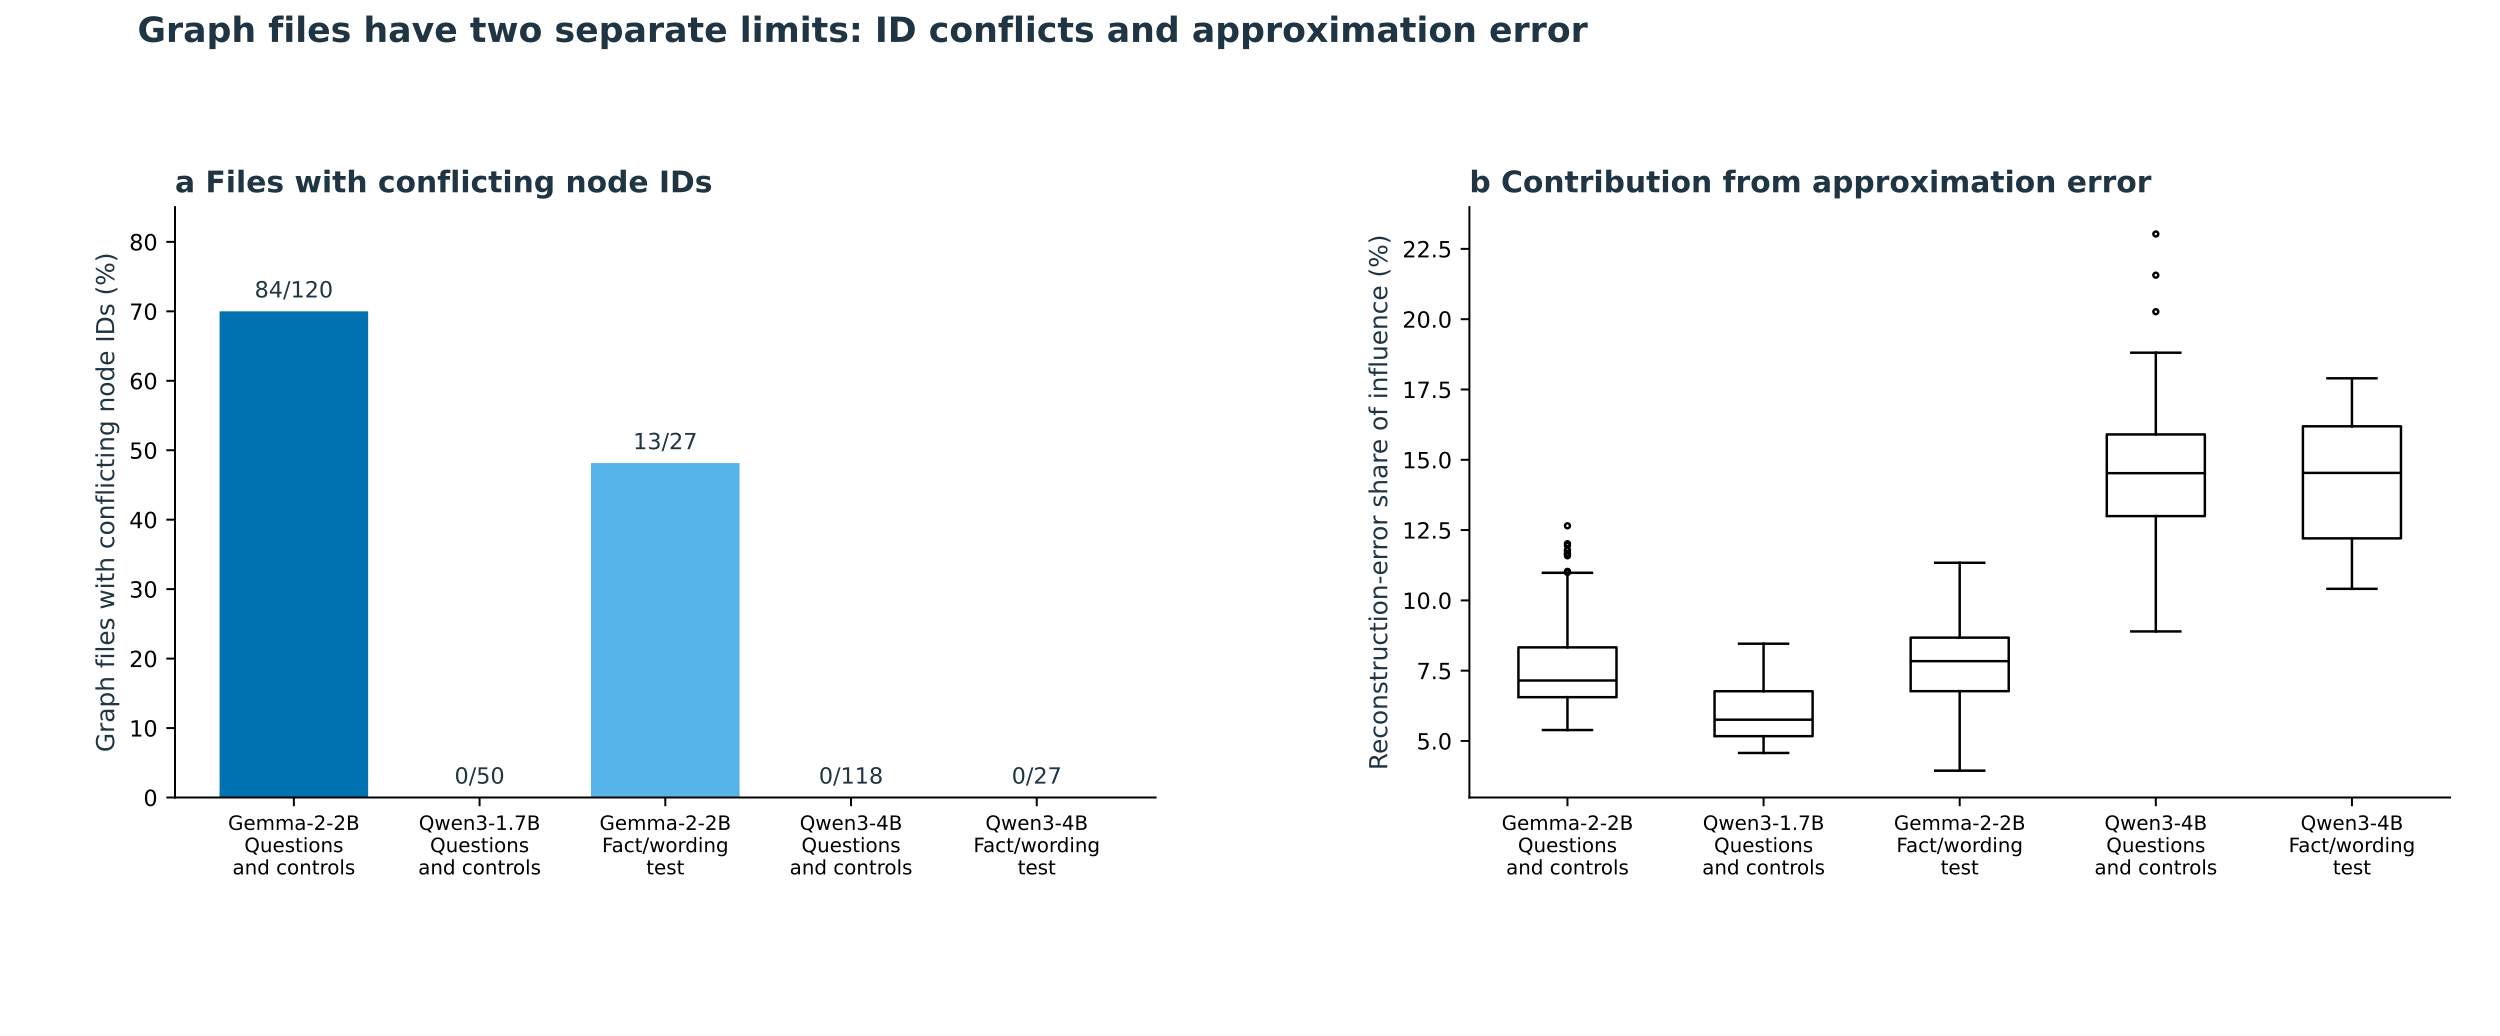
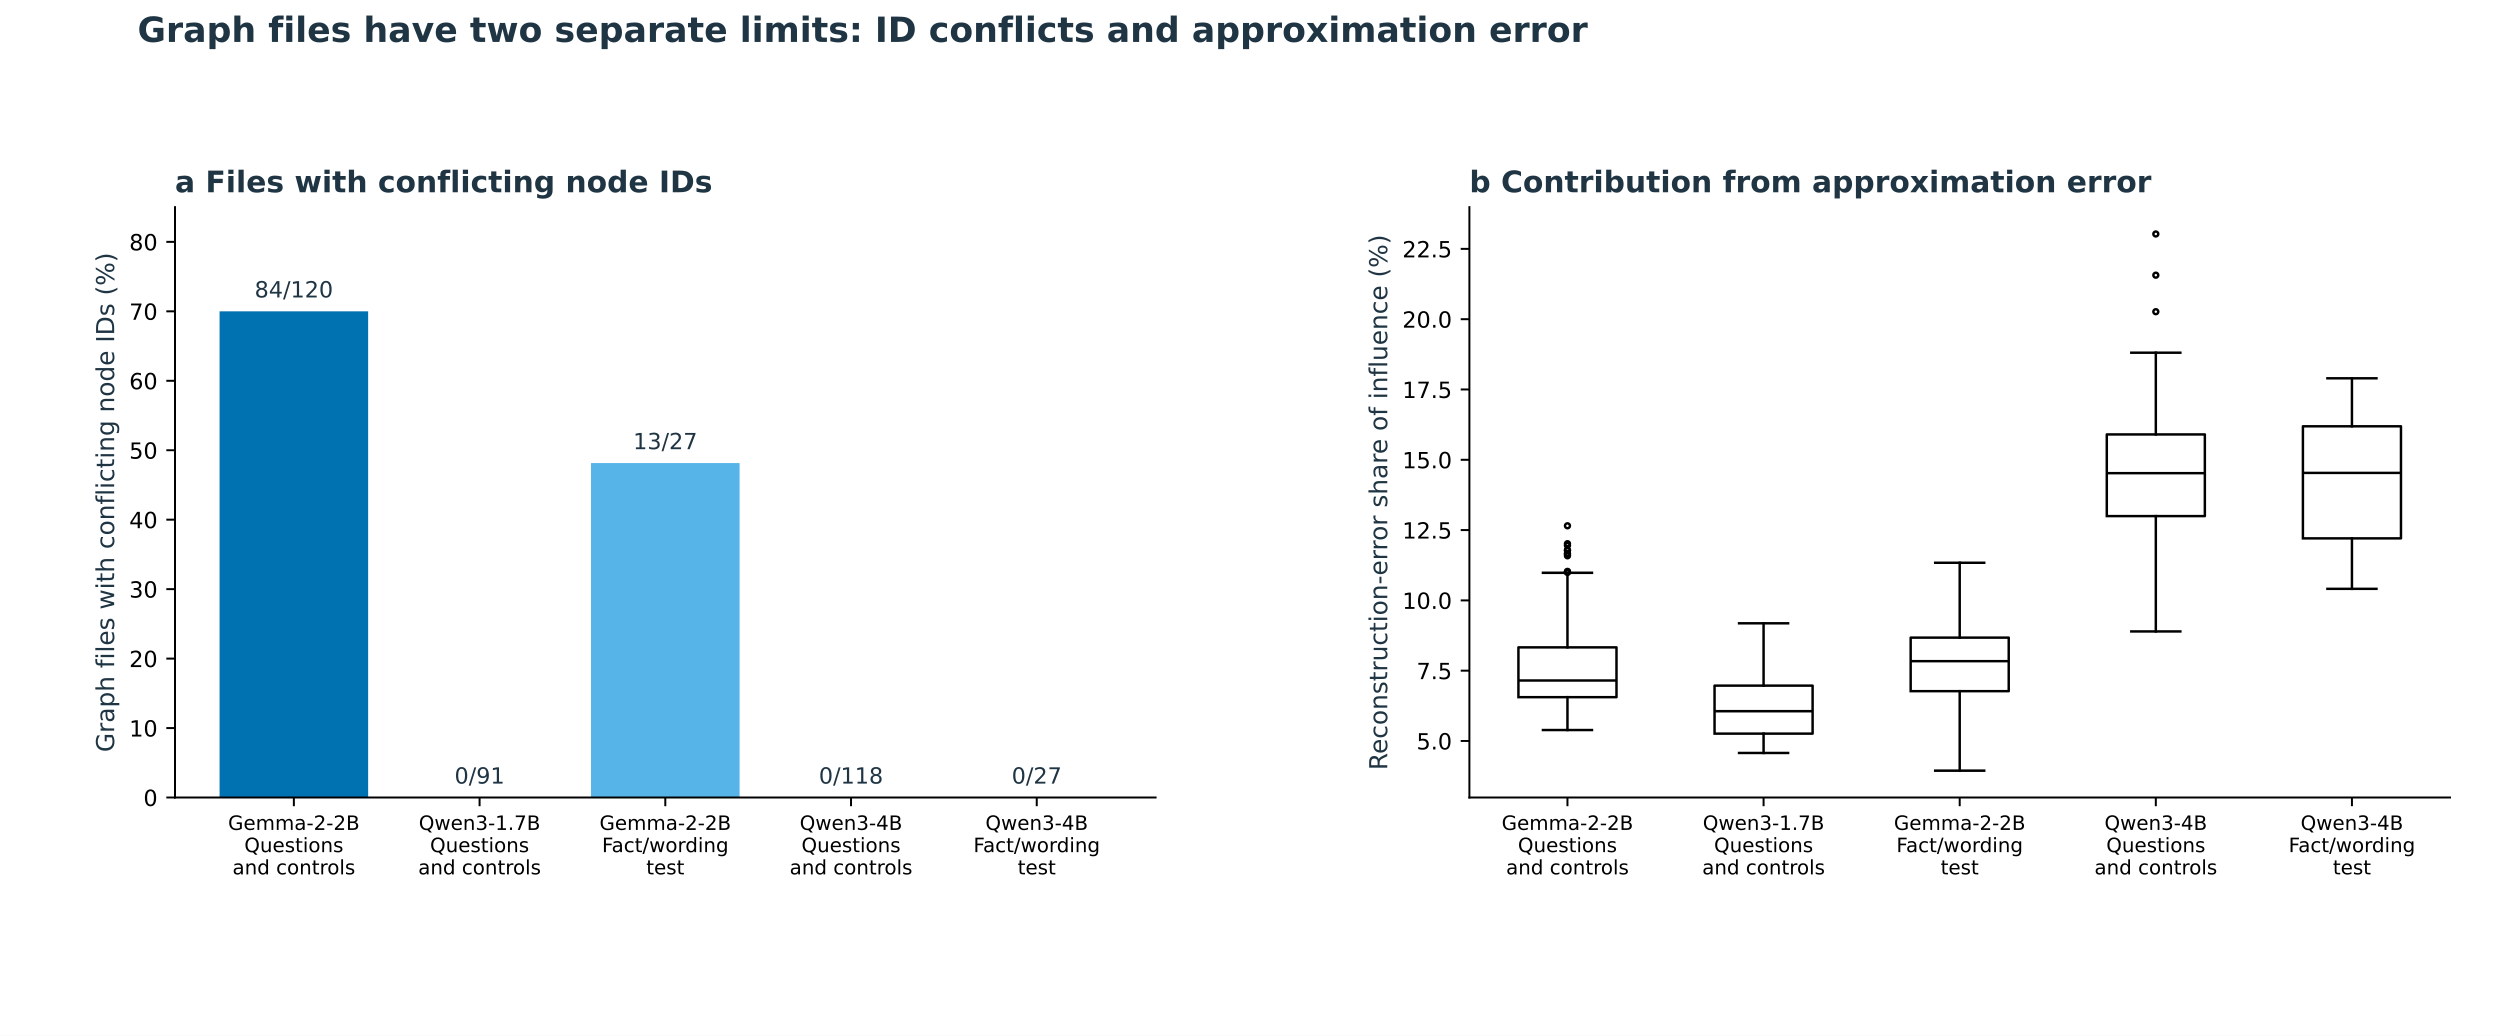
<svg xmlns="http://www.w3.org/2000/svg" xmlns:xlink="http://www.w3.org/1999/xlink" width="1008pt" height="417.6pt" viewBox="0 0 1008 417.6" version="1.1">
  <defs>
    <style type="text/css">*{stroke-linejoin: round; stroke-linecap: butt}</style>
  </defs>
  <g id="figure_1">
    <g id="patch_1">
      <path d="M 0 417.6  L 1008 417.6  L 1008 0  L 0 0  z " style="fill: #ffffff" />
    </g>
    <g id="axes_1">
      <g id="patch_2">
        <path d="M 70.56 321.552  L 465.939 321.552  L 465.939 83.52  L 70.56 83.52  z " style="fill: #ffffff" />
      </g>
      <g id="patch_3">
-         <path d="M 88.532 321.552  L 148.438 321.552  L 148.438 125.526  L 88.532 125.526  z " clip-path="url(#p4bd9d8c46d)" style="fill: #0072b2" />
+         <path d="M 88.532 321.552  L 148.438 321.552  L 148.438 125.526  L 88.532 125.526  z " clip-path="url(#pa1edb5434a)" style="fill: #0072b2" />
      </g>
      <g id="patch_4">
-         <path d="M 163.414 321.552  L 223.32 321.552  L 223.32 321.552  L 163.414 321.552  z " clip-path="url(#p4bd9d8c46d)" style="fill: #a6558c" />
+         <path d="M 163.414 321.552  L 223.32 321.552  L 223.32 321.552  L 163.414 321.552  z " clip-path="url(#pa1edb5434a)" style="fill: #a6558c" />
      </g>
      <g id="patch_5">
-         <path d="M 238.297 321.552  L 298.203 321.552  L 298.203 186.719  L 238.297 186.719  z " clip-path="url(#p4bd9d8c46d)" style="fill: #56b4e9" />
+         <path d="M 238.297 321.552  L 298.203 321.552  L 298.203 186.719  L 238.297 186.719  z " clip-path="url(#pa1edb5434a)" style="fill: #56b4e9" />
      </g>
      <g id="patch_6">
-         <path d="M 313.179 321.552  L 373.085 321.552  L 373.085 321.552  L 313.179 321.552  z " clip-path="url(#p4bd9d8c46d)" style="fill: #cc651d" />
+         <path d="M 313.179 321.552  L 373.085 321.552  L 373.085 321.552  L 313.179 321.552  z " clip-path="url(#pa1edb5434a)" style="fill: #cc651d" />
      </g>
      <g id="patch_7">
-         <path d="M 388.062 321.552  L 447.968 321.552  L 447.968 321.552  L 388.062 321.552  z " clip-path="url(#p4bd9d8c46d)" style="fill: #e69f00" />
+         <path d="M 388.062 321.552  L 447.968 321.552  L 447.968 321.552  L 388.062 321.552  z " clip-path="url(#pa1edb5434a)" style="fill: #e69f00" />
      </g>
      <g id="matplotlib.axis_1">
        <g id="xtick_1">
          <g id="line2d_1">
            <defs>
-               <path id="md381dbc807" d="M 0 0  L 0 3.5  " style="stroke: #000000; stroke-width: 0.8" />
+               <path id="m916fcedee9" d="M 0 0  L 0 3.5  " style="stroke: #000000; stroke-width: 0.8" />
            </defs>
            <g>
-               <use xlink:href="#md381dbc807" x="118.485" y="321.552" style="stroke: #000000; stroke-width: 0.8" />
+               <use xlink:href="#m916fcedee9" x="118.485" y="321.552" style="stroke: #000000; stroke-width: 0.8" />
            </g>
          </g>
          <g id="text_1">
            <text style="font-size: 8px; font-family: 'DejaVu Sans'" transform="translate(91.95977 334.6307)">Gemma-2-2B</text>
            <text style="font-size: 8px; font-family: 'DejaVu Sans'" transform="translate(98.51039 343.589)">Questions</text>
            <text style="font-size: 8px; font-family: 'DejaVu Sans'" transform="translate(93.74102 352.5473)">and controls</text>
          </g>
        </g>
        <g id="xtick_2">
          <g id="line2d_2">
            <g>
-               <use xlink:href="#md381dbc807" x="193.367" y="321.552" style="stroke: #000000; stroke-width: 0.8" />
+               <use xlink:href="#m916fcedee9" x="193.367" y="321.552" style="stroke: #000000; stroke-width: 0.8" />
            </g>
          </g>
          <g id="text_2">
            <text style="font-size: 8px; font-family: 'DejaVu Sans'" transform="translate(168.8572 334.6307)">Qwen3-1.7B</text>
            <text style="font-size: 8px; font-family: 'DejaVu Sans'" transform="translate(173.3928 343.589)">Questions</text>
            <text style="font-size: 8px; font-family: 'DejaVu Sans'" transform="translate(168.6235 352.5473)">and controls</text>
          </g>
        </g>
        <g id="xtick_3">
          <g id="line2d_3">
            <g>
-               <use xlink:href="#md381dbc807" x="268.25" y="321.552" style="stroke: #000000; stroke-width: 0.8" />
+               <use xlink:href="#m916fcedee9" x="268.25" y="321.552" style="stroke: #000000; stroke-width: 0.8" />
            </g>
          </g>
          <g id="text_3">
            <text style="font-size: 8px; font-family: 'DejaVu Sans'" transform="translate(241.7247 334.6307)">Gemma-2-2B</text>
            <text style="font-size: 8px; font-family: 'DejaVu Sans'" transform="translate(242.7297 343.589)">Fact/wording</text>
            <text style="font-size: 8px; font-family: 'DejaVu Sans'" transform="translate(260.5684 352.5473)">test</text>
          </g>
        </g>
        <g id="xtick_4">
          <g id="line2d_4">
            <g>
-               <use xlink:href="#md381dbc807" x="343.132" y="321.552" style="stroke: #000000; stroke-width: 0.8" />
+               <use xlink:href="#m916fcedee9" x="343.132" y="321.552" style="stroke: #000000; stroke-width: 0.8" />
            </g>
          </g>
          <g id="text_4">
            <text style="font-size: 8px; font-family: 'DejaVu Sans'" transform="translate(322.4384 334.6307)">Qwen3-4B</text>
            <text style="font-size: 8px; font-family: 'DejaVu Sans'" transform="translate(323.1577 343.589)">Questions</text>
            <text style="font-size: 8px; font-family: 'DejaVu Sans'" transform="translate(318.3884 352.5473)">and controls</text>
          </g>
        </g>
        <g id="xtick_5">
          <g id="line2d_5">
            <g>
-               <use xlink:href="#md381dbc807" x="418.015" y="321.552" style="stroke: #000000; stroke-width: 0.8" />
+               <use xlink:href="#m916fcedee9" x="418.015" y="321.552" style="stroke: #000000; stroke-width: 0.8" />
            </g>
          </g>
          <g id="text_5">
            <text style="font-size: 8px; font-family: 'DejaVu Sans'" transform="translate(397.3208 334.6307)">Qwen3-4B</text>
            <text style="font-size: 8px; font-family: 'DejaVu Sans'" transform="translate(392.4945 343.589)">Fact/wording</text>
            <text style="font-size: 8px; font-family: 'DejaVu Sans'" transform="translate(410.3333 352.5473)">test</text>
          </g>
        </g>
      </g>
      <g id="matplotlib.axis_2">
        <g id="ytick_1">
          <g id="line2d_6">
            <defs>
-               <path id="m6fd4838cac" d="M 0 0  L -3.5 0  " style="stroke: #000000; stroke-width: 0.8" />
+               <path id="m03f1817cd8" d="M 0 0  L -3.5 0  " style="stroke: #000000; stroke-width: 0.8" />
            </defs>
            <g>
-               <use xlink:href="#m6fd4838cac" x="70.56" y="321.552" style="stroke: #000000; stroke-width: 0.8" />
+               <use xlink:href="#m03f1817cd8" x="70.56" y="321.552" style="stroke: #000000; stroke-width: 0.8" />
            </g>
          </g>
          <g id="text_6">
            <text style="font-size: 9px; font-family: 'DejaVu Sans'; text-anchor: end" x="63.56" y="324.971" transform="rotate(-0 63.56 324.9713)">0</text>
          </g>
        </g>
        <g id="ytick_2">
          <g id="line2d_7">
            <g>
-               <use xlink:href="#m6fd4838cac" x="70.56" y="293.548" style="stroke: #000000; stroke-width: 0.8" />
+               <use xlink:href="#m03f1817cd8" x="70.56" y="293.548" style="stroke: #000000; stroke-width: 0.8" />
            </g>
          </g>
          <g id="text_7">
            <text style="font-size: 9px; font-family: 'DejaVu Sans'; text-anchor: end" x="63.56" y="296.968" transform="rotate(-0 63.56 296.9675)">10</text>
          </g>
        </g>
        <g id="ytick_3">
          <g id="line2d_8">
            <g>
-               <use xlink:href="#m6fd4838cac" x="70.56" y="265.544" style="stroke: #000000; stroke-width: 0.8" />
+               <use xlink:href="#m03f1817cd8" x="70.56" y="265.544" style="stroke: #000000; stroke-width: 0.8" />
            </g>
          </g>
          <g id="text_8">
            <text style="font-size: 9px; font-family: 'DejaVu Sans'; text-anchor: end" x="63.56" y="268.964" transform="rotate(-0 63.56 268.9638)">20</text>
          </g>
        </g>
        <g id="ytick_4">
          <g id="line2d_9">
            <g>
-               <use xlink:href="#m6fd4838cac" x="70.56" y="237.541" style="stroke: #000000; stroke-width: 0.8" />
+               <use xlink:href="#m03f1817cd8" x="70.56" y="237.541" style="stroke: #000000; stroke-width: 0.8" />
            </g>
          </g>
          <g id="text_9">
            <text style="font-size: 9px; font-family: 'DejaVu Sans'; text-anchor: end" x="63.56" y="240.96" transform="rotate(-0 63.56 240.96)">30</text>
          </g>
        </g>
        <g id="ytick_5">
          <g id="line2d_10">
            <g>
-               <use xlink:href="#m6fd4838cac" x="70.56" y="209.537" style="stroke: #000000; stroke-width: 0.8" />
+               <use xlink:href="#m03f1817cd8" x="70.56" y="209.537" style="stroke: #000000; stroke-width: 0.8" />
            </g>
          </g>
          <g id="text_10">
            <text style="font-size: 9px; font-family: 'DejaVu Sans'; text-anchor: end" x="63.56" y="212.956" transform="rotate(-0 63.56 212.9562)">40</text>
          </g>
        </g>
        <g id="ytick_6">
          <g id="line2d_11">
            <g>
-               <use xlink:href="#m6fd4838cac" x="70.56" y="181.533" style="stroke: #000000; stroke-width: 0.8" />
+               <use xlink:href="#m03f1817cd8" x="70.56" y="181.533" style="stroke: #000000; stroke-width: 0.8" />
            </g>
          </g>
          <g id="text_11">
            <text style="font-size: 9px; font-family: 'DejaVu Sans'; text-anchor: end" x="63.56" y="184.952" transform="rotate(-0 63.56 184.9525)">50</text>
          </g>
        </g>
        <g id="ytick_7">
          <g id="line2d_12">
            <g>
-               <use xlink:href="#m6fd4838cac" x="70.56" y="153.529" style="stroke: #000000; stroke-width: 0.8" />
+               <use xlink:href="#m03f1817cd8" x="70.56" y="153.529" style="stroke: #000000; stroke-width: 0.8" />
            </g>
          </g>
          <g id="text_12">
            <text style="font-size: 9px; font-family: 'DejaVu Sans'; text-anchor: end" x="63.56" y="156.949" transform="rotate(-0 63.56 156.9487)">60</text>
          </g>
        </g>
        <g id="ytick_8">
          <g id="line2d_13">
            <g>
-               <use xlink:href="#m6fd4838cac" x="70.56" y="125.526" style="stroke: #000000; stroke-width: 0.8" />
+               <use xlink:href="#m03f1817cd8" x="70.56" y="125.526" style="stroke: #000000; stroke-width: 0.8" />
            </g>
          </g>
          <g id="text_13">
            <text style="font-size: 9px; font-family: 'DejaVu Sans'; text-anchor: end" x="63.56" y="128.945" transform="rotate(-0 63.56 128.9449)">70</text>
          </g>
        </g>
        <g id="ytick_9">
          <g id="line2d_14">
            <g>
-               <use xlink:href="#m6fd4838cac" x="70.56" y="97.522" style="stroke: #000000; stroke-width: 0.8" />
+               <use xlink:href="#m03f1817cd8" x="70.56" y="97.522" style="stroke: #000000; stroke-width: 0.8" />
            </g>
          </g>
          <g id="text_14">
            <text style="font-size: 9px; font-family: 'DejaVu Sans'; text-anchor: end" x="63.56" y="100.941" transform="rotate(-0 63.56 100.9412)">80</text>
          </g>
        </g>
        <g id="text_15">
          <text style="font-size: 10px; font-family: 'DejaVu Sans'; text-anchor: middle; fill: #203544" x="46.028" y="202.536" transform="rotate(-90 46.02781 202.536)">Graph files with conflicting node IDs (%)</text>
        </g>
      </g>
      <g id="patch_8">
        <path d="M 70.56 321.552  L 70.56 83.52  " style="fill: none; stroke: #000000; stroke-width: 0.8; stroke-linejoin: miter; stroke-linecap: square" />
      </g>
      <g id="patch_9">
        <path d="M 70.56 321.552  L 465.939 321.552  " style="fill: none; stroke: #000000; stroke-width: 0.8; stroke-linejoin: miter; stroke-linecap: square" />
      </g>
      <g id="text_16">
        <text style="font-size: 9px; font-family: 'DejaVu Sans'; text-anchor: middle; fill: #203544" x="118.485" y="119.925" transform="rotate(-0 118.4848 119.9249)">84/120</text>
      </g>
      <g id="text_17">
-         <text style="font-size: 9px; font-family: 'DejaVu Sans'; text-anchor: middle; fill: #203544" x="193.367" y="315.951" transform="rotate(-0 193.3672 315.9512)">0/50</text>
+         <text style="font-size: 9px; font-family: 'DejaVu Sans'; text-anchor: middle; fill: #203544" x="193.367" y="315.951" transform="rotate(-0 193.3672 315.9512)">0/91</text>
      </g>
      <g id="text_18">
        <text style="font-size: 9px; font-family: 'DejaVu Sans'; text-anchor: middle; fill: #203544" x="268.25" y="181.118" transform="rotate(-0 268.2497 181.1183)">13/27</text>
      </g>
      <g id="text_19">
        <text style="font-size: 9px; font-family: 'DejaVu Sans'; text-anchor: middle; fill: #203544" x="343.132" y="315.951" transform="rotate(-0 343.1321 315.9512)">0/118</text>
      </g>
      <g id="text_20">
        <text style="font-size: 9px; font-family: 'DejaVu Sans'; text-anchor: middle; fill: #203544" x="418.015" y="315.951" transform="rotate(-0 418.0145 315.9512)">0/27</text>
      </g>
      <g id="text_21">
        <text style="font-weight: 600; font-size: 12px; font-family: 'DejaVu Sans'; text-anchor: start; fill: #203544" x="70.56" y="77.52" transform="rotate(-0 70.56 77.52)">a  Files with conflicting node IDs</text>
      </g>
    </g>
    <g id="axes_2">
      <g id="patch_10">
        <path d="M 592.461 321.552  L 987.84 321.552  L 987.84 83.52  L 592.461 83.52  z " style="fill: #ffffff" />
      </g>
      <g id="matplotlib.axis_3">
        <g id="xtick_6">
          <g id="line2d_15">
            <g>
-               <use xlink:href="#md381dbc807" x="631.999" y="321.552" style="stroke: #000000; stroke-width: 0.8" />
+               <use xlink:href="#m916fcedee9" x="631.999" y="321.552" style="stroke: #000000; stroke-width: 0.8" />
            </g>
          </g>
          <g id="text_22">
            <text style="font-size: 8px; font-family: 'DejaVu Sans'" transform="translate(605.4736 334.6307)">Gemma-2-2B</text>
            <text style="font-size: 8px; font-family: 'DejaVu Sans'" transform="translate(612.0242 343.589)">Questions</text>
            <text style="font-size: 8px; font-family: 'DejaVu Sans'" transform="translate(607.2549 352.5473)">and controls</text>
          </g>
        </g>
        <g id="xtick_7">
          <g id="line2d_16">
            <g>
-               <use xlink:href="#md381dbc807" x="711.074" y="321.552" style="stroke: #000000; stroke-width: 0.8" />
+               <use xlink:href="#m916fcedee9" x="711.074" y="321.552" style="stroke: #000000; stroke-width: 0.8" />
            </g>
          </g>
          <g id="text_23">
            <text style="font-size: 8px; font-family: 'DejaVu Sans'" transform="translate(686.5645 334.6307)">Qwen3-1.7B</text>
            <text style="font-size: 8px; font-family: 'DejaVu Sans'" transform="translate(691.1001 343.589)">Questions</text>
            <text style="font-size: 8px; font-family: 'DejaVu Sans'" transform="translate(686.3307 352.5473)">and controls</text>
          </g>
        </g>
        <g id="xtick_8">
          <g id="line2d_17">
            <g>
-               <use xlink:href="#md381dbc807" x="790.15" y="321.552" style="stroke: #000000; stroke-width: 0.8" />
+               <use xlink:href="#m916fcedee9" x="790.15" y="321.552" style="stroke: #000000; stroke-width: 0.8" />
            </g>
          </g>
          <g id="text_24">
            <text style="font-size: 8px; font-family: 'DejaVu Sans'" transform="translate(763.6253 334.6307)">Gemma-2-2B</text>
            <text style="font-size: 8px; font-family: 'DejaVu Sans'" transform="translate(764.6303 343.589)">Fact/wording</text>
            <text style="font-size: 8px; font-family: 'DejaVu Sans'" transform="translate(782.4691 352.5473)">test</text>
          </g>
        </g>
        <g id="xtick_9">
          <g id="line2d_18">
            <g>
-               <use xlink:href="#md381dbc807" x="869.226" y="321.552" style="stroke: #000000; stroke-width: 0.8" />
+               <use xlink:href="#m916fcedee9" x="869.226" y="321.552" style="stroke: #000000; stroke-width: 0.8" />
            </g>
          </g>
          <g id="text_25">
            <text style="font-size: 8px; font-family: 'DejaVu Sans'" transform="translate(848.5325 334.6307)">Qwen3-4B</text>
            <text style="font-size: 8px; font-family: 'DejaVu Sans'" transform="translate(849.2518 343.589)">Questions</text>
            <text style="font-size: 8px; font-family: 'DejaVu Sans'" transform="translate(844.4825 352.5473)">and controls</text>
          </g>
        </g>
        <g id="xtick_10">
          <g id="line2d_19">
            <g>
-               <use xlink:href="#md381dbc807" x="948.302" y="321.552" style="stroke: #000000; stroke-width: 0.8" />
+               <use xlink:href="#m916fcedee9" x="948.302" y="321.552" style="stroke: #000000; stroke-width: 0.8" />
            </g>
          </g>
          <g id="text_26">
            <text style="font-size: 8px; font-family: 'DejaVu Sans'" transform="translate(927.6083 334.6307)">Qwen3-4B</text>
            <text style="font-size: 8px; font-family: 'DejaVu Sans'" transform="translate(922.7821 343.589)">Fact/wording</text>
            <text style="font-size: 8px; font-family: 'DejaVu Sans'" transform="translate(940.6208 352.5473)">test</text>
          </g>
        </g>
      </g>
      <g id="matplotlib.axis_4">
        <g id="ytick_10">
          <g id="line2d_20">
            <g>
-               <use xlink:href="#m6fd4838cac" x="592.461" y="298.759" style="stroke: #000000; stroke-width: 0.8" />
+               <use xlink:href="#m03f1817cd8" x="592.461" y="298.759" style="stroke: #000000; stroke-width: 0.8" />
            </g>
          </g>
          <g id="text_27">
            <text style="font-size: 9px; font-family: 'DejaVu Sans'; text-anchor: end" x="585.461" y="302.179" transform="rotate(-0 585.4607 302.1786)">5.0</text>
          </g>
        </g>
        <g id="ytick_11">
          <g id="line2d_21">
            <g>
-               <use xlink:href="#m6fd4838cac" x="592.461" y="270.415" style="stroke: #000000; stroke-width: 0.8" />
+               <use xlink:href="#m03f1817cd8" x="592.461" y="270.415" style="stroke: #000000; stroke-width: 0.8" />
            </g>
          </g>
          <g id="text_28">
            <text style="font-size: 9px; font-family: 'DejaVu Sans'; text-anchor: end" x="585.461" y="273.835" transform="rotate(-0 585.4607 273.8348)">7.5</text>
          </g>
        </g>
        <g id="ytick_12">
          <g id="line2d_22">
            <g>
-               <use xlink:href="#m6fd4838cac" x="592.461" y="242.072" style="stroke: #000000; stroke-width: 0.8" />
+               <use xlink:href="#m03f1817cd8" x="592.461" y="242.072" style="stroke: #000000; stroke-width: 0.8" />
            </g>
          </g>
          <g id="text_29">
            <text style="font-size: 9px; font-family: 'DejaVu Sans'; text-anchor: end" x="585.461" y="245.491" transform="rotate(-0 585.4607 245.4909)">10.0</text>
          </g>
        </g>
        <g id="ytick_13">
          <g id="line2d_23">
            <g>
-               <use xlink:href="#m6fd4838cac" x="592.461" y="213.728" style="stroke: #000000; stroke-width: 0.8" />
+               <use xlink:href="#m03f1817cd8" x="592.461" y="213.728" style="stroke: #000000; stroke-width: 0.8" />
            </g>
          </g>
          <g id="text_30">
            <text style="font-size: 9px; font-family: 'DejaVu Sans'; text-anchor: end" x="585.461" y="217.147" transform="rotate(-0 585.4607 217.1471)">12.5</text>
          </g>
        </g>
        <g id="ytick_14">
          <g id="line2d_24">
            <g>
-               <use xlink:href="#m6fd4838cac" x="592.461" y="185.384" style="stroke: #000000; stroke-width: 0.8" />
+               <use xlink:href="#m03f1817cd8" x="592.461" y="185.384" style="stroke: #000000; stroke-width: 0.8" />
            </g>
          </g>
          <g id="text_31">
            <text style="font-size: 9px; font-family: 'DejaVu Sans'; text-anchor: end" x="585.461" y="188.803" transform="rotate(-0 585.4607 188.8032)">15.0</text>
          </g>
        </g>
        <g id="ytick_15">
          <g id="line2d_25">
            <g>
-               <use xlink:href="#m6fd4838cac" x="592.461" y="157.04" style="stroke: #000000; stroke-width: 0.8" />
+               <use xlink:href="#m03f1817cd8" x="592.461" y="157.04" style="stroke: #000000; stroke-width: 0.8" />
            </g>
          </g>
          <g id="text_32">
            <text style="font-size: 9px; font-family: 'DejaVu Sans'; text-anchor: end" x="585.461" y="160.459" transform="rotate(-0 585.4607 160.4594)">17.5</text>
          </g>
        </g>
        <g id="ytick_16">
          <g id="line2d_26">
            <g>
-               <use xlink:href="#m6fd4838cac" x="592.461" y="128.696" style="stroke: #000000; stroke-width: 0.8" />
+               <use xlink:href="#m03f1817cd8" x="592.461" y="128.696" style="stroke: #000000; stroke-width: 0.8" />
            </g>
          </g>
          <g id="text_33">
            <text style="font-size: 9px; font-family: 'DejaVu Sans'; text-anchor: end" x="585.461" y="132.116" transform="rotate(-0 585.4607 132.1155)">20.0</text>
          </g>
        </g>
        <g id="ytick_17">
          <g id="line2d_27">
            <g>
-               <use xlink:href="#m6fd4838cac" x="592.461" y="100.352" style="stroke: #000000; stroke-width: 0.8" />
+               <use xlink:href="#m03f1817cd8" x="592.461" y="100.352" style="stroke: #000000; stroke-width: 0.8" />
            </g>
          </g>
          <g id="text_34">
            <text style="font-size: 9px; font-family: 'DejaVu Sans'; text-anchor: end" x="585.461" y="103.772" transform="rotate(-0 585.4607 103.7717)">22.5</text>
          </g>
        </g>
        <g id="text_35">
          <text style="font-size: 10px; font-family: 'DejaVu Sans'; text-anchor: middle; fill: #203544" x="559.342" y="202.536" transform="rotate(-90 559.3419 202.536)">Reconstruction-error share of influence (%)</text>
        </g>
      </g>
      <g id="line2d_28">
-         <path d="M 612.23 281.1  L 651.768 281.1  L 651.768 261.016  L 612.23 261.016  L 612.23 281.1  " clip-path="url(#p16096c8cd7)" style="fill: none; stroke: #000000; stroke-linecap: square" />
+         <path d="M 612.23 281.1  L 651.768 281.1  L 651.768 261.016  L 612.23 261.016  L 612.23 281.1  " clip-path="url(#p8661a32054)" style="fill: none; stroke: #000000; stroke-linecap: square" />
      </g>
      <g id="line2d_29">
-         <path d="M 631.999 281.1  L 631.999 294.358  " clip-path="url(#p16096c8cd7)" style="fill: none; stroke: #000000; stroke-linecap: square" />
+         <path d="M 631.999 281.1  L 631.999 294.358  " clip-path="url(#p8661a32054)" style="fill: none; stroke: #000000; stroke-linecap: square" />
      </g>
      <g id="line2d_30">
-         <path d="M 631.999 261.016  L 631.999 230.952  " clip-path="url(#p16096c8cd7)" style="fill: none; stroke: #000000; stroke-linecap: square" />
+         <path d="M 631.999 261.016  L 631.999 230.952  " clip-path="url(#p8661a32054)" style="fill: none; stroke: #000000; stroke-linecap: square" />
      </g>
      <g id="line2d_31">
-         <path d="M 622.114 294.358  L 641.883 294.358  " clip-path="url(#p16096c8cd7)" style="fill: none; stroke: #000000; stroke-linecap: square" />
+         <path d="M 622.114 294.358  L 641.883 294.358  " clip-path="url(#p8661a32054)" style="fill: none; stroke: #000000; stroke-linecap: square" />
      </g>
      <g id="line2d_32">
-         <path d="M 622.114 230.952  L 641.883 230.952  " clip-path="url(#p16096c8cd7)" style="fill: none; stroke: #000000; stroke-linecap: square" />
+         <path d="M 622.114 230.952  L 641.883 230.952  " clip-path="url(#p8661a32054)" style="fill: none; stroke: #000000; stroke-linecap: square" />
      </g>
      <g id="line2d_33">
        <defs>
-           <path id="m815b946478" d="M 0 1  C 0.265 1 0.52 0.895 0.707 0.707  C 0.895 0.52 1 0.265 1 0  C 1 -0.265 0.895 -0.52 0.707 -0.707  C 0.52 -0.895 0.265 -1 0 -1  C -0.265 -1 -0.52 -0.895 -0.707 -0.707  C -0.895 -0.52 -1 -0.265 -1 0  C -1 0.265 -0.895 0.52 -0.707 0.707  C -0.52 0.895 -0.265 1 0 1  z " style="stroke: #000000" />
+           <path id="m1f70af55dc" d="M 0 1  C 0.265 1 0.52 0.895 0.707 0.707  C 0.895 0.52 1 0.265 1 0  C 1 -0.265 0.895 -0.52 0.707 -0.707  C 0.52 -0.895 0.265 -1 0 -1  C -0.265 -1 -0.52 -0.895 -0.707 -0.707  C -0.895 -0.52 -1 -0.265 -1 0  C -1 0.265 -0.895 0.52 -0.707 0.707  C -0.52 0.895 -0.265 1 0 1  z " style="stroke: #000000" />
        </defs>
-         <g clip-path="url(#p16096c8cd7)">
-           <use xlink:href="#m815b946478" x="631.999" y="224.096" style="fill-opacity: 0; stroke: #000000" />
-           <use xlink:href="#m815b946478" x="631.999" y="223.404" style="fill-opacity: 0; stroke: #000000" />
-           <use xlink:href="#m815b946478" x="631.999" y="219.923" style="fill-opacity: 0; stroke: #000000" />
-           <use xlink:href="#m815b946478" x="631.999" y="230.786" style="fill-opacity: 0; stroke: #000000" />
-           <use xlink:href="#m815b946478" x="631.999" y="221.853" style="fill-opacity: 0; stroke: #000000" />
-           <use xlink:href="#m815b946478" x="631.999" y="211.998" style="fill-opacity: 0; stroke: #000000" />
-           <use xlink:href="#m815b946478" x="631.999" y="221.919" style="fill-opacity: 0; stroke: #000000" />
-           <use xlink:href="#m815b946478" x="631.999" y="219.226" style="fill-opacity: 0; stroke: #000000" />
-           <use xlink:href="#m815b946478" x="631.999" y="230.587" style="fill-opacity: 0; stroke: #000000" />
-           <use xlink:href="#m815b946478" x="631.999" y="223.142" style="fill-opacity: 0; stroke: #000000" />
-           <use xlink:href="#m815b946478" x="631.999" y="230.385" style="fill-opacity: 0; stroke: #000000" />
+         <g clip-path="url(#p8661a32054)">
+           <use xlink:href="#m1f70af55dc" x="631.999" y="224.096" style="fill-opacity: 0; stroke: #000000" />
+           <use xlink:href="#m1f70af55dc" x="631.999" y="223.404" style="fill-opacity: 0; stroke: #000000" />
+           <use xlink:href="#m1f70af55dc" x="631.999" y="219.923" style="fill-opacity: 0; stroke: #000000" />
+           <use xlink:href="#m1f70af55dc" x="631.999" y="230.786" style="fill-opacity: 0; stroke: #000000" />
+           <use xlink:href="#m1f70af55dc" x="631.999" y="221.853" style="fill-opacity: 0; stroke: #000000" />
+           <use xlink:href="#m1f70af55dc" x="631.999" y="211.998" style="fill-opacity: 0; stroke: #000000" />
+           <use xlink:href="#m1f70af55dc" x="631.999" y="221.919" style="fill-opacity: 0; stroke: #000000" />
+           <use xlink:href="#m1f70af55dc" x="631.999" y="219.226" style="fill-opacity: 0; stroke: #000000" />
+           <use xlink:href="#m1f70af55dc" x="631.999" y="230.587" style="fill-opacity: 0; stroke: #000000" />
+           <use xlink:href="#m1f70af55dc" x="631.999" y="223.142" style="fill-opacity: 0; stroke: #000000" />
+           <use xlink:href="#m1f70af55dc" x="631.999" y="230.385" style="fill-opacity: 0; stroke: #000000" />
        </g>
      </g>
      <g id="line2d_34">
-         <path d="M 691.306 296.816  L 730.843 296.816  L 730.843 278.7  L 691.306 278.7  L 691.306 296.816  " clip-path="url(#p16096c8cd7)" style="fill: none; stroke: #000000; stroke-linecap: square" />
+         <path d="M 691.306 295.791  L 730.843 295.791  L 730.843 276.449  L 691.306 276.449  L 691.306 295.791  " clip-path="url(#p8661a32054)" style="fill: none; stroke: #000000; stroke-linecap: square" />
      </g>
      <g id="line2d_35">
-         <path d="M 711.074 296.816  L 711.074 303.592  " clip-path="url(#p16096c8cd7)" style="fill: none; stroke: #000000; stroke-linecap: square" />
+         <path d="M 711.074 295.791  L 711.074 303.592  " clip-path="url(#p8661a32054)" style="fill: none; stroke: #000000; stroke-linecap: square" />
      </g>
      <g id="line2d_36">
-         <path d="M 711.074 278.7  L 711.074 259.549  " clip-path="url(#p16096c8cd7)" style="fill: none; stroke: #000000; stroke-linecap: square" />
+         <path d="M 711.074 276.449  L 711.074 251.32  " clip-path="url(#p8661a32054)" style="fill: none; stroke: #000000; stroke-linecap: square" />
      </g>
      <g id="line2d_37">
-         <path d="M 701.19 303.592  L 720.959 303.592  " clip-path="url(#p16096c8cd7)" style="fill: none; stroke: #000000; stroke-linecap: square" />
+         <path d="M 701.19 303.592  L 720.959 303.592  " clip-path="url(#p8661a32054)" style="fill: none; stroke: #000000; stroke-linecap: square" />
      </g>
      <g id="line2d_38">
-         <path d="M 701.19 259.549  L 720.959 259.549  " clip-path="url(#p16096c8cd7)" style="fill: none; stroke: #000000; stroke-linecap: square" />
+         <path d="M 701.19 251.32  L 720.959 251.32  " clip-path="url(#p8661a32054)" style="fill: none; stroke: #000000; stroke-linecap: square" />
      </g>
      <g id="line2d_39" />
      <g id="line2d_40">
-         <path d="M 770.381 278.677  L 809.919 278.677  L 809.919 257.09  L 770.381 257.09  L 770.381 278.677  " clip-path="url(#p16096c8cd7)" style="fill: none; stroke: #000000; stroke-linecap: square" />
+         <path d="M 770.381 278.677  L 809.919 278.677  L 809.919 257.09  L 770.381 257.09  L 770.381 278.677  " clip-path="url(#p8661a32054)" style="fill: none; stroke: #000000; stroke-linecap: square" />
      </g>
      <g id="line2d_41">
-         <path d="M 790.15 278.677  L 790.15 310.732  " clip-path="url(#p16096c8cd7)" style="fill: none; stroke: #000000; stroke-linecap: square" />
+         <path d="M 790.15 278.677  L 790.15 310.732  " clip-path="url(#p8661a32054)" style="fill: none; stroke: #000000; stroke-linecap: square" />
      </g>
      <g id="line2d_42">
-         <path d="M 790.15 257.09  L 790.15 226.914  " clip-path="url(#p16096c8cd7)" style="fill: none; stroke: #000000; stroke-linecap: square" />
+         <path d="M 790.15 257.09  L 790.15 226.914  " clip-path="url(#p8661a32054)" style="fill: none; stroke: #000000; stroke-linecap: square" />
      </g>
      <g id="line2d_43">
-         <path d="M 780.266 310.732  L 800.035 310.732  " clip-path="url(#p16096c8cd7)" style="fill: none; stroke: #000000; stroke-linecap: square" />
+         <path d="M 780.266 310.732  L 800.035 310.732  " clip-path="url(#p8661a32054)" style="fill: none; stroke: #000000; stroke-linecap: square" />
      </g>
      <g id="line2d_44">
-         <path d="M 780.266 226.914  L 800.035 226.914  " clip-path="url(#p16096c8cd7)" style="fill: none; stroke: #000000; stroke-linecap: square" />
+         <path d="M 780.266 226.914  L 800.035 226.914  " clip-path="url(#p8661a32054)" style="fill: none; stroke: #000000; stroke-linecap: square" />
      </g>
      <g id="line2d_45" />
      <g id="line2d_46">
-         <path d="M 849.457 208.096  L 888.995 208.096  L 888.995 175.164  L 849.457 175.164  L 849.457 208.096  " clip-path="url(#p16096c8cd7)" style="fill: none; stroke: #000000; stroke-linecap: square" />
+         <path d="M 849.457 208.096  L 888.995 208.096  L 888.995 175.164  L 849.457 175.164  L 849.457 208.096  " clip-path="url(#p8661a32054)" style="fill: none; stroke: #000000; stroke-linecap: square" />
      </g>
      <g id="line2d_47">
-         <path d="M 869.226 208.096  L 869.226 254.587  " clip-path="url(#p16096c8cd7)" style="fill: none; stroke: #000000; stroke-linecap: square" />
+         <path d="M 869.226 208.096  L 869.226 254.587  " clip-path="url(#p8661a32054)" style="fill: none; stroke: #000000; stroke-linecap: square" />
      </g>
      <g id="line2d_48">
-         <path d="M 869.226 175.164  L 869.226 142.215  " clip-path="url(#p16096c8cd7)" style="fill: none; stroke: #000000; stroke-linecap: square" />
+         <path d="M 869.226 175.164  L 869.226 142.215  " clip-path="url(#p8661a32054)" style="fill: none; stroke: #000000; stroke-linecap: square" />
      </g>
      <g id="line2d_49">
-         <path d="M 859.342 254.587  L 879.111 254.587  " clip-path="url(#p16096c8cd7)" style="fill: none; stroke: #000000; stroke-linecap: square" />
+         <path d="M 859.342 254.587  L 879.111 254.587  " clip-path="url(#p8661a32054)" style="fill: none; stroke: #000000; stroke-linecap: square" />
      </g>
      <g id="line2d_50">
-         <path d="M 859.342 142.215  L 879.111 142.215  " clip-path="url(#p16096c8cd7)" style="fill: none; stroke: #000000; stroke-linecap: square" />
+         <path d="M 859.342 142.215  L 879.111 142.215  " clip-path="url(#p8661a32054)" style="fill: none; stroke: #000000; stroke-linecap: square" />
      </g>
      <g id="line2d_51">
-         <g clip-path="url(#p16096c8cd7)">
-           <use xlink:href="#m815b946478" x="869.226" y="94.34" style="fill-opacity: 0; stroke: #000000" />
-           <use xlink:href="#m815b946478" x="869.226" y="110.953" style="fill-opacity: 0; stroke: #000000" />
-           <use xlink:href="#m815b946478" x="869.226" y="125.674" style="fill-opacity: 0; stroke: #000000" />
+         <g clip-path="url(#p8661a32054)">
+           <use xlink:href="#m1f70af55dc" x="869.226" y="94.34" style="fill-opacity: 0; stroke: #000000" />
+           <use xlink:href="#m1f70af55dc" x="869.226" y="110.953" style="fill-opacity: 0; stroke: #000000" />
+           <use xlink:href="#m1f70af55dc" x="869.226" y="125.674" style="fill-opacity: 0; stroke: #000000" />
        </g>
      </g>
      <g id="line2d_52">
-         <path d="M 928.533 217.058  L 968.071 217.058  L 968.071 171.883  L 928.533 171.883  L 928.533 217.058  " clip-path="url(#p16096c8cd7)" style="fill: none; stroke: #000000; stroke-linecap: square" />
+         <path d="M 928.533 217.058  L 968.071 217.058  L 968.071 171.883  L 928.533 171.883  L 928.533 217.058  " clip-path="url(#p8661a32054)" style="fill: none; stroke: #000000; stroke-linecap: square" />
      </g>
      <g id="line2d_53">
-         <path d="M 948.302 217.058  L 948.302 237.425  " clip-path="url(#p16096c8cd7)" style="fill: none; stroke: #000000; stroke-linecap: square" />
+         <path d="M 948.302 217.058  L 948.302 237.425  " clip-path="url(#p8661a32054)" style="fill: none; stroke: #000000; stroke-linecap: square" />
      </g>
      <g id="line2d_54">
-         <path d="M 948.302 171.883  L 948.302 152.542  " clip-path="url(#p16096c8cd7)" style="fill: none; stroke: #000000; stroke-linecap: square" />
+         <path d="M 948.302 171.883  L 948.302 152.542  " clip-path="url(#p8661a32054)" style="fill: none; stroke: #000000; stroke-linecap: square" />
      </g>
      <g id="line2d_55">
-         <path d="M 938.418 237.425  L 958.187 237.425  " clip-path="url(#p16096c8cd7)" style="fill: none; stroke: #000000; stroke-linecap: square" />
+         <path d="M 938.418 237.425  L 958.187 237.425  " clip-path="url(#p8661a32054)" style="fill: none; stroke: #000000; stroke-linecap: square" />
      </g>
      <g id="line2d_56">
-         <path d="M 938.418 152.542  L 958.187 152.542  " clip-path="url(#p16096c8cd7)" style="fill: none; stroke: #000000; stroke-linecap: square" />
+         <path d="M 938.418 152.542  L 958.187 152.542  " clip-path="url(#p8661a32054)" style="fill: none; stroke: #000000; stroke-linecap: square" />
      </g>
      <g id="line2d_57" />
      <g id="line2d_58">
-         <path d="M 612.23 274.375  L 651.768 274.375  " clip-path="url(#p16096c8cd7)" style="fill: none; stroke: #000000" />
+         <path d="M 612.23 274.375  L 651.768 274.375  " clip-path="url(#p8661a32054)" style="fill: none; stroke: #000000" />
      </g>
      <g id="line2d_59">
-         <path d="M 691.306 290.189  L 730.843 290.189  " clip-path="url(#p16096c8cd7)" style="fill: none; stroke: #000000" />
+         <path d="M 691.306 286.755  L 730.843 286.755  " clip-path="url(#p8661a32054)" style="fill: none; stroke: #000000" />
      </g>
      <g id="line2d_60">
-         <path d="M 770.381 266.581  L 809.919 266.581  " clip-path="url(#p16096c8cd7)" style="fill: none; stroke: #000000" />
+         <path d="M 770.381 266.581  L 809.919 266.581  " clip-path="url(#p8661a32054)" style="fill: none; stroke: #000000" />
      </g>
      <g id="line2d_61">
-         <path d="M 849.457 190.782  L 888.995 190.782  " clip-path="url(#p16096c8cd7)" style="fill: none; stroke: #000000" />
+         <path d="M 849.457 190.782  L 888.995 190.782  " clip-path="url(#p8661a32054)" style="fill: none; stroke: #000000" />
      </g>
      <g id="line2d_62">
-         <path d="M 928.533 190.668  L 968.071 190.668  " clip-path="url(#p16096c8cd7)" style="fill: none; stroke: #000000" />
+         <path d="M 928.533 190.668  L 968.071 190.668  " clip-path="url(#p8661a32054)" style="fill: none; stroke: #000000" />
      </g>
      <g id="patch_11">
        <path d="M 592.461 321.552  L 592.461 83.52  " style="fill: none; stroke: #000000; stroke-width: 0.8; stroke-linejoin: miter; stroke-linecap: square" />
      </g>
      <g id="patch_12">
        <path d="M 592.461 321.552  L 987.84 321.552  " style="fill: none; stroke: #000000; stroke-width: 0.8; stroke-linejoin: miter; stroke-linecap: square" />
      </g>
      <g id="text_36">
        <text style="font-weight: 600; font-size: 12px; font-family: 'DejaVu Sans'; text-anchor: start; fill: #203544" x="592.461" y="77.52" transform="rotate(-0 592.4607 77.52)">b  Contribution from approximation error</text>
      </g>
    </g>
    <g id="text_37">
      <text style="font-weight: 700; font-size: 14px; font-family: 'DejaVu Sans'; text-anchor: start; fill: #203544" x="55.44" y="16.902" transform="rotate(-0 55.44 16.90181)">Graph files have two separate limits: ID conflicts and approximation error</text>
    </g>
  </g>
  <defs>
-     <clipPath id="p4bd9d8c46d">
+     <clipPath id="pa1edb5434a">
      <rect x="70.56" y="83.52" width="395.379" height="238.032" />
    </clipPath>
-     <clipPath id="p16096c8cd7">
+     <clipPath id="p8661a32054">
      <rect x="592.461" y="83.52" width="395.379" height="238.032" />
    </clipPath>
  </defs>
</svg>
